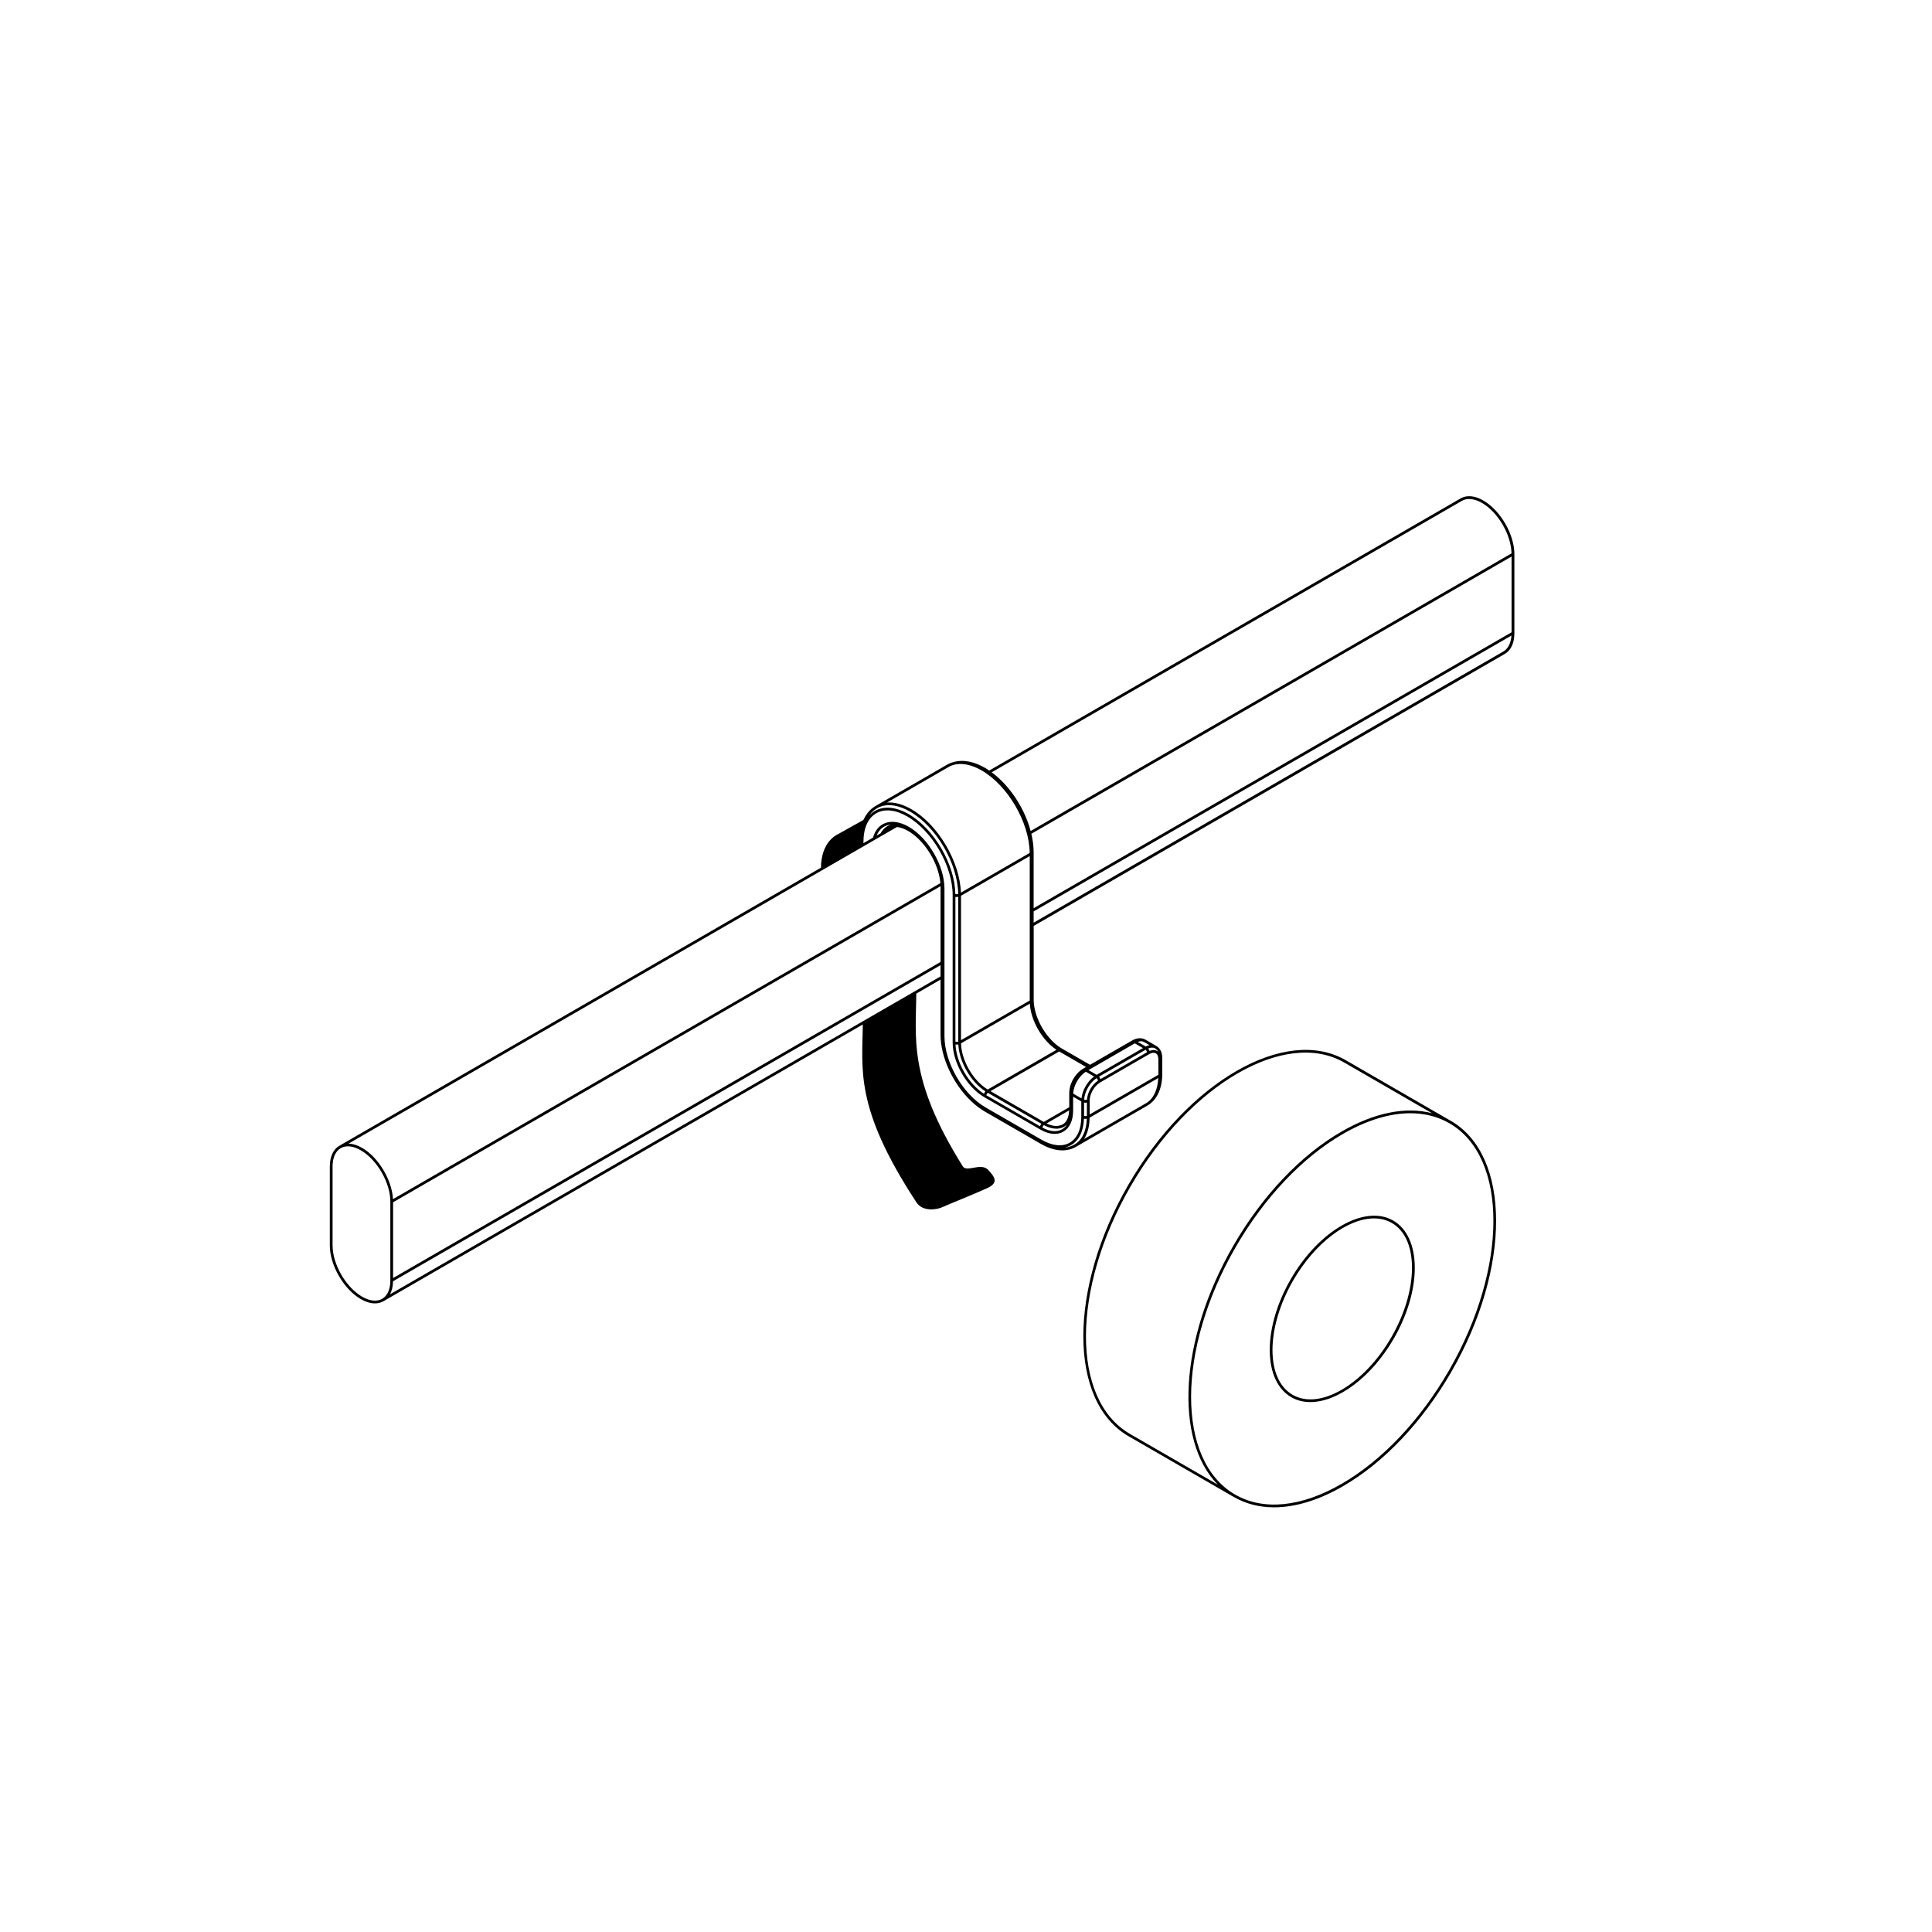
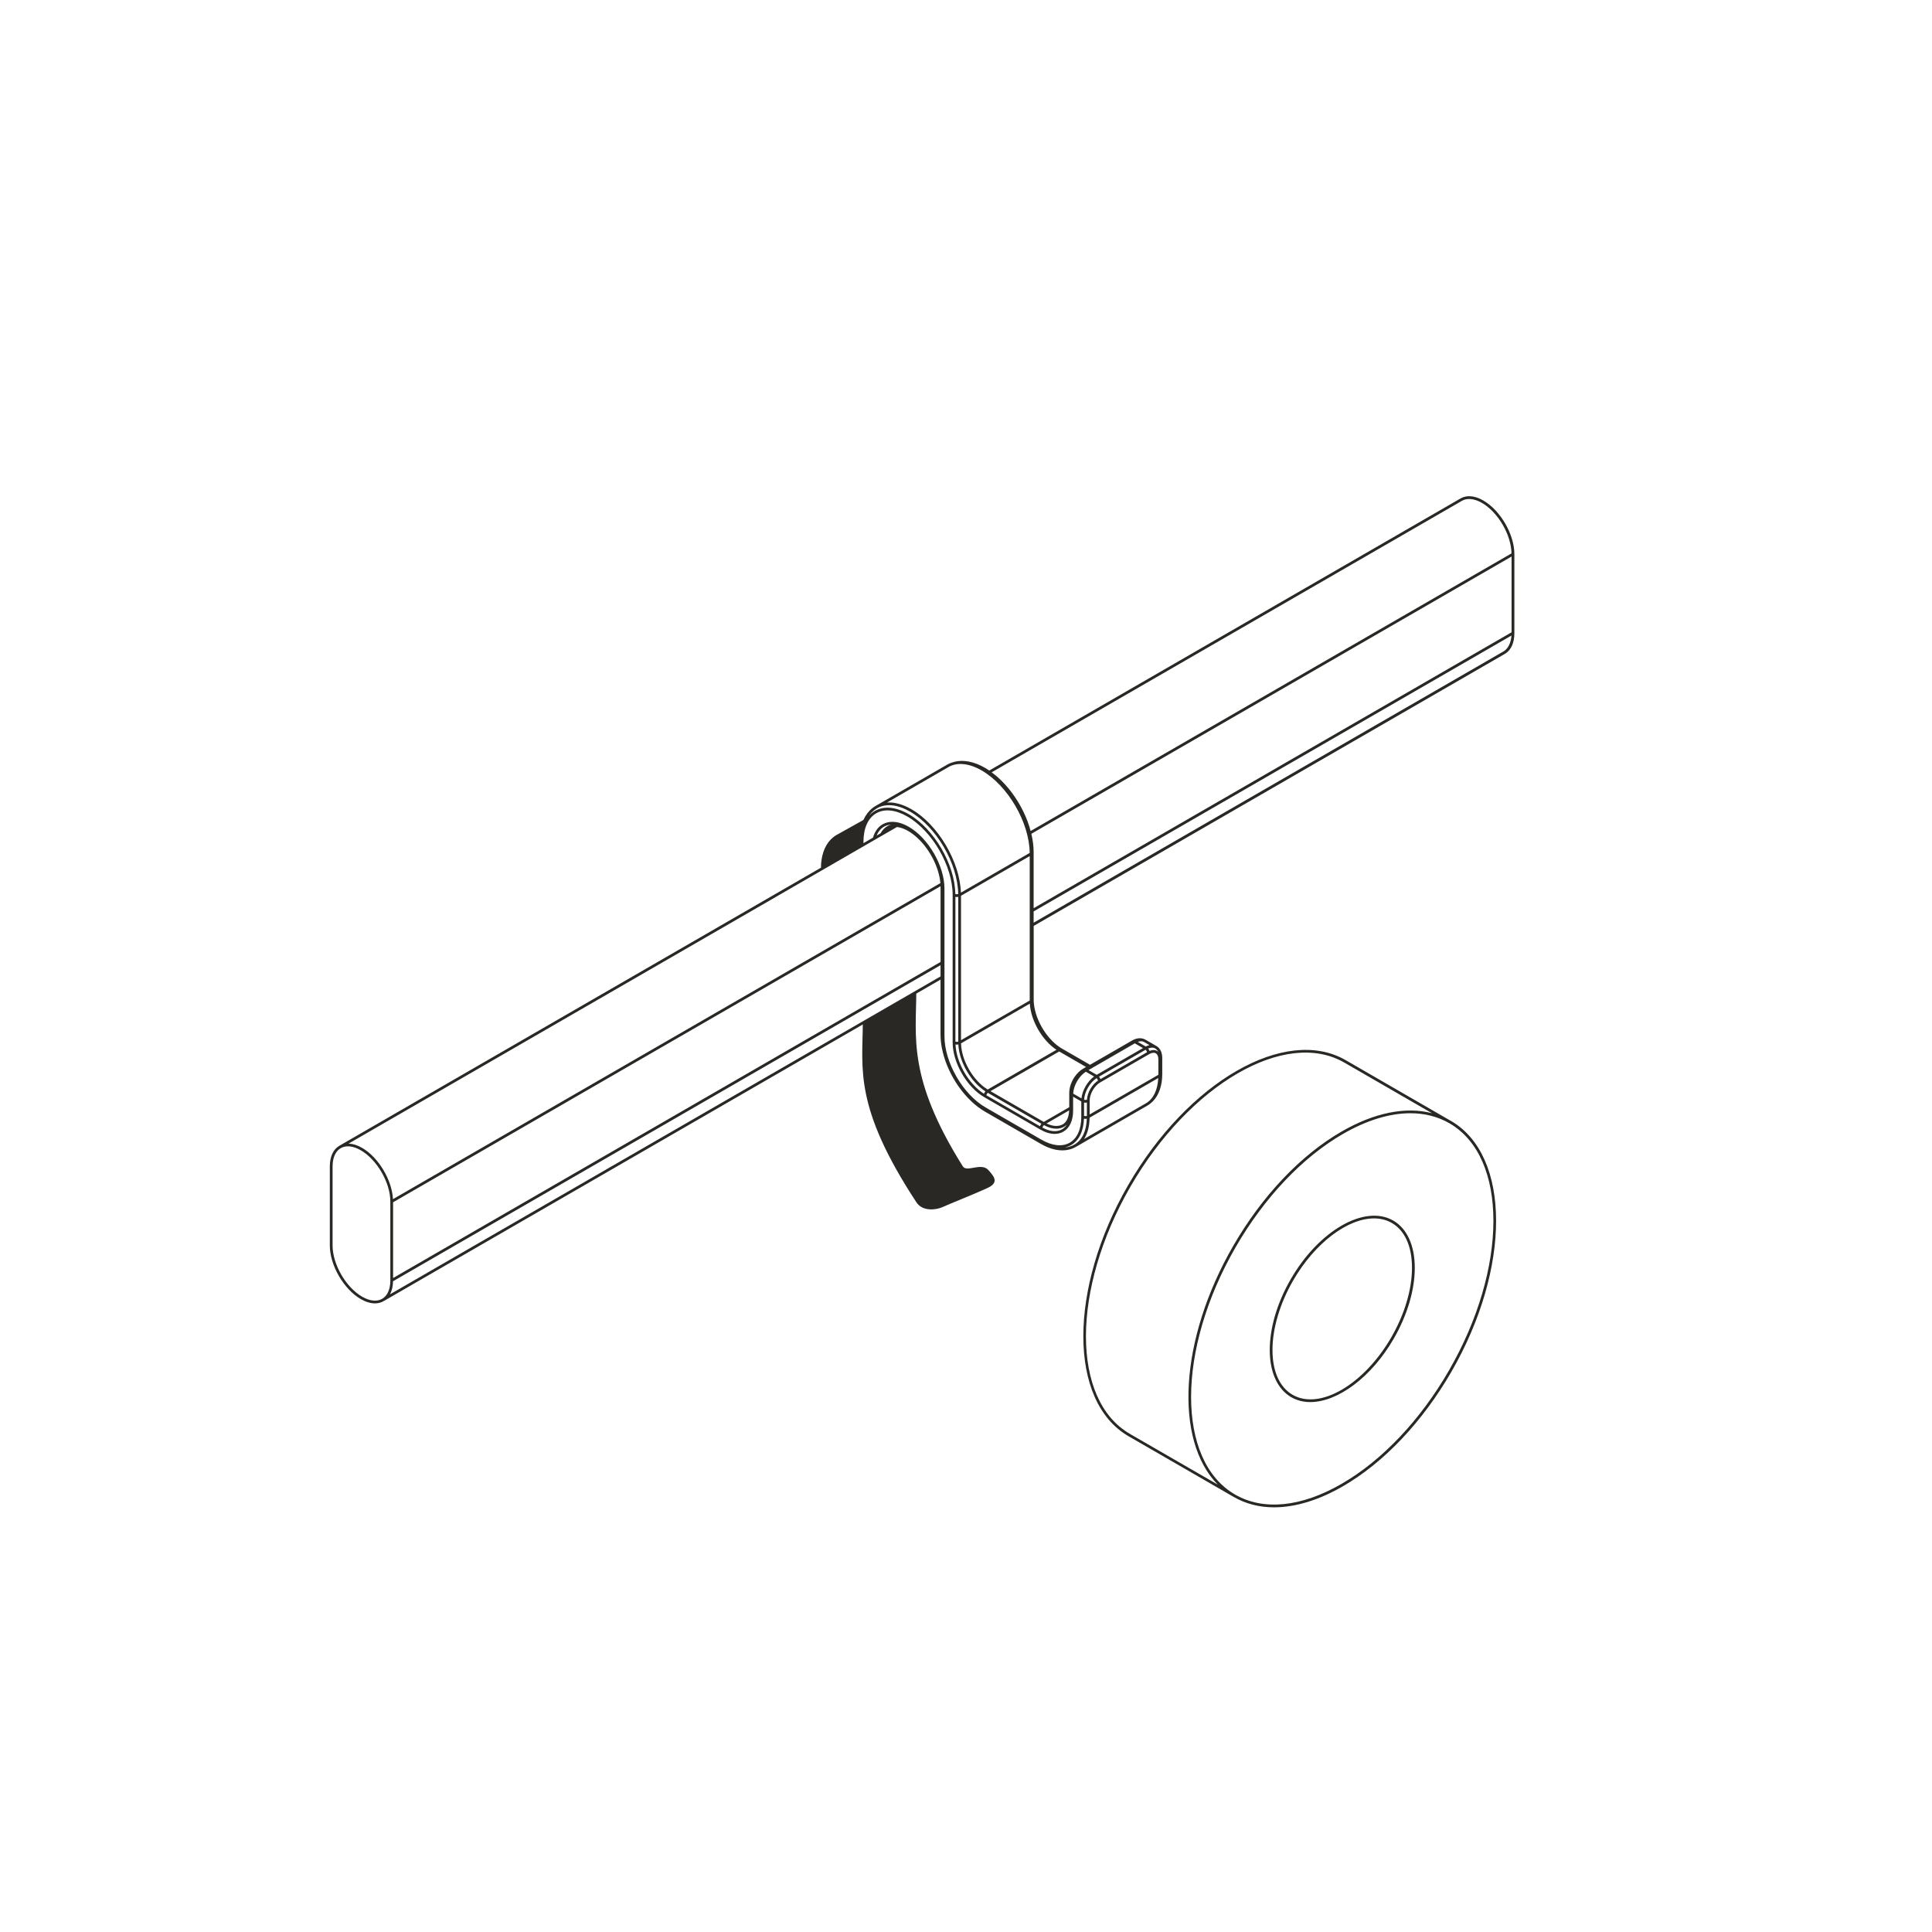
- <svg xmlns="http://www.w3.org/2000/svg" viewBox="0 0 1000 1000">
+ <svg xmlns="http://www.w3.org/2000/svg" viewBox="0 0 1000 1000" fill="#2A2824">
  <g id="Layer_2" data-name="Layer 2">
    <path d="M767.794,259.072c-4.417-2.551-8.592-2.935-11.784-1.097l-243.958,140.852c-1.354-.912-2.707-1.724-4.075-2.394-2.921-1.439-5.814-2.294-8.564-2.536-2.422-.214-4.674.086-6.754.812-.2.071-.413.142-.613.214-.1.043-.2.057-.285.1l-.257.128c-.427.185-.841.385-1.254.627l-37.005,21.359c-1.097.627-2.109,1.411-3.007,2.323-.883.898-1.681,1.938-2.365,3.078-.67,1.126-1.225,2.365-1.667,3.691-.442,1.297-.769,2.693-.983,4.161-.214,1.439-.328,2.964-.328,4.531v2.665l-269.236,155.457h0c-3.192,1.838-4.944,5.657-4.944,10.758h0v40.852h0c0,10.202,7.181,22.642,16.016,27.743,2.579,1.496,5.087,2.237,7.353,2.237,1.61,0,3.106-.385,4.431-1.14h0l288.301-166.457v28.484c0,2.836.385,5.856,1.14,8.977.741,3.078,1.838,6.184,3.249,9.248,1.411,3.049,3.092,5.985,5.03,8.72,1.938,2.75,4.09,5.244,6.384,7.438,2.308,2.209,4.731,4.047,7.196,5.472h0l29.011,16.743h0c1.24.713,2.508,1.325,3.748,1.824,1.268.499,2.536.883,3.762,1.126,1.197.242,2.394.37,3.534.37h.171c1.225-.014,2.437-.171,3.562-.47,1.154-.299,2.251-.755,3.263-1.339l36.99-21.359c1.012-.584,1.952-1.311,2.793-2.152.826-.841,1.553-1.795,2.18-2.85.613-1.026,1.126-2.18,1.539-3.391.399-1.183.713-2.479.912-3.819.2-1.311.299-2.722.299-4.161v-8.378c0-.484-.029-.969-.1-1.411-.071-.47-.185-.94-.328-1.368-.157-.456-.356-.898-.584-1.297-.257-.427-.556-.812-.883-1.154-.356-.356-.741-.655-1.168-.898h0l-5.643-3.263h0c-.014,0-.043-.014-.071-.029-.413-.228-.841-.413-1.311-.527-.47-.114-.955-.185-1.439-.185-.442,0-.94.043-1.425.142-.456.086-.912.228-1.354.399-.427.171-.855.37-1.254.613h0l-21.83,12.596-14.577-8.421h0c-.185-.1-.356-.214-.541-.328-1.453-.912-2.907-2.066-4.289-3.448-1.425-1.411-2.764-3.021-3.975-4.788-1.211-1.781-2.266-3.662-3.149-5.614-.855-1.924-1.525-3.861-1.966-5.785-.442-1.852-.655-3.634-.655-5.286v-38.216l243.858-140.795c3.192-1.838,4.944-5.657,4.944-10.758v-40.852c0-10.202-7.181-22.642-16.016-27.743l-.028-.029ZM756.709,259.215c2.693-1.553,6.469-1.154,10.359,1.097,8.321,4.802,15.104,16.443,15.289,26.119l-248.902,143.702c-.883-3.334-2.123-6.683-3.719-9.96-1.667-3.462-3.676-6.768-5.956-9.832-2.294-3.078-4.802-5.828-7.481-8.179-.997-.869-2.009-1.667-3.021-2.408l243.431-140.538ZM495.253,540.691c.271,0,.527-.043.784-.086.413,8.948,6.455,19.422,14.007,24.266-.328.37-.57.812-.741,1.268-7.937-5.073-14.32-16.116-14.733-25.52.228.043.456.086.698.086l-.014-.014ZM494.512,539.152v-74.936c.242.043.484.086.741.086s.499-.043.741-.086v74.936c-.456.142-1.012.142-1.482,0h0ZM490.95,397.003c4.474-2.579,10.715-1.938,17.142,1.767,13.608,7.851,24.694,26.931,24.879,42.704l-35.608,20.561c-.541-16.073-11.784-35.181-25.549-43.146-4.503-2.593-8.849-3.776-12.696-3.505l31.847-18.381h-.014ZM532.984,443.113v74.751l-35.566,20.533v-74.751l35.566-20.533h0ZM451.252,420.457c.812-.826,1.724-1.525,2.707-2.095,4.531-2.622,10.63-1.995,17.142,1.767,13.594,7.851,24.651,26.874,24.865,42.633-.47.142-1.026.128-1.482-.014-.228-15.289-10.957-33.727-24.124-41.337-6.583-3.804-12.81-4.389-17.541-1.667-1.126.641-2.109,1.468-2.992,2.437.442-.613.912-1.211,1.425-1.724h0ZM464.261,428.066c1.439.142,3.035.641,4.645,1.425,1.639.812,3.306,1.924,4.93,3.306,1.667,1.425,3.277,3.092,4.759,4.973,1.51,1.909,2.864,3.99,4.032,6.184s2.109,4.46,2.807,6.711c.684,2.223,1.126,4.389,1.311,6.441l-283.342,163.579c-.527-9.96-7.481-21.644-15.973-26.546-2.451-1.425-4.83-2.137-7.011-2.209l283.827-163.864h.014ZM459.303,427.61c-1.453.841-2.622,2.08-3.505,3.691l-2.052,1.183c.997-2.422,2.593-4.146,4.688-5.03.883-.37,1.867-.57,2.878-.627-.713.171-1.396.413-2.023.784h.014ZM460.229,428.75l-.427.257c.071-.043.142-.1.214-.157.071-.043.142-.057.214-.1h0ZM197.804,672.266c-2.736,1.567-6.412,1.183-10.359-1.097-8.435-4.873-15.303-16.771-15.303-26.517h0v-40.852h0c0-4.56,1.51-7.951,4.232-9.518,2.722-1.582,6.412-1.183,10.359,1.097,8.435,4.873,15.303,16.771,15.303,26.517h0v40.852h0c0,4.56-1.496,7.951-4.232,9.518h0ZM486.817,505.396l-284.952,164.534c.983-1.824,1.525-4.104,1.567-6.754l283.385-163.608v5.842-.014ZM486.817,497.915l-283.357,163.593v-39.213l283.357-163.593c0,.142.014.285.014.427v38.772l-.014.014ZM539.126,589.95l-29.011-16.757c-11.727-6.768-21.26-23.297-21.26-36.834v-76.389c0-11.77-8.293-26.147-18.495-32.032-4.545-2.622-8.963-3.263-12.468-1.795-2.921,1.225-5.001,3.79-6.027,7.424l-4.944,2.85v-.67c0-7.067,2.351-12.325,6.612-14.79,4.261-2.465,9.989-1.867,16.116,1.667,12.924,7.466,23.44,25.677,23.44,40.596v76.389c0,10.387,7.324,23.069,16.315,28.256l29.011,16.757c2.622,1.51,5.172,2.28,7.481,2.28,1.639,0,3.163-.385,4.517-1.168,3.249-1.867,5.03-5.757,5.03-10.943v-7.139l4.232,2.451v7.965c0,6.398-2.123,11.157-5.97,13.38-3.861,2.223-9.034,1.681-14.577-1.51v.014ZM510.528,566.909c.114-.47.385-.955.741-1.282l27.757,16.03c-.314.37-.57.812-.741,1.282l-27.757-16.03h0ZM546.706,584.222c1.496,0,2.893-.356,4.132-1.069h0c.484-.285.94-.627,1.339-1.04.029-.029.057-.071.1-.114-.67,1.083-1.539,1.938-2.579,2.536-2.693,1.553-6.284,1.211-10.145-.898.114-.47.399-.955.755-1.282,2.237,1.225,4.417,1.852,6.398,1.852v.014ZM541.705,581.486l11.684-6.754c-.029.556-.057,1.097-.142,1.61-.114.727-.271,1.396-.47,2.009-.2.584-.442,1.126-.713,1.596-.257.442-.57.841-.898,1.183-.314.328-.655.584-1.04.812h0c-2.223,1.282-5.229,1.097-8.421-.427v-.029ZM561.141,569.246c.2-4.146,2.978-8.963,6.469-11.214.356.342.613.826.713,1.297-3.106,2.023-5.514,6.184-5.714,9.889-.456.142-1.012.157-1.482.029h.014ZM562.58,570.685v6.925c-.456.142-1.012.142-1.482,0v-6.925c.242.043.484.086.741.086s.499-.043.741-.086h0ZM559.758,568.519l-4.275-2.465c.171-4.189,3.006-9.091,6.54-11.328l4.275,2.465c-3.405,2.479-6.099,7.153-6.54,11.328ZM556.182,592.4c-.898.527-1.881.926-2.907,1.183-.684.185-1.411.285-2.152.342,1.168-.257,2.266-.655,3.292-1.24,4.104-2.365,6.426-7.21,6.64-13.651.257.043.513.086.784.086.242,0,.47-.043.698-.086-.214,6.341-2.437,11.072-6.355,13.337v.029ZM593.172,571.041l-32.06,18.509c1.824-2.821,2.807-6.597,2.864-11.043l35.537-20.519c-.285,6.127-2.536,10.858-6.341,13.052h0ZM599.585,556.308l-35.58,20.533v-7.139c0-3.462,2.437-7.694,5.443-9.433l25.392-14.662c1.325-.755,2.522-.898,3.391-.413.869.499,1.339,1.61,1.339,3.135v7.965l.014.014ZM568.849,557.277l24.124-13.936c.356.328.627.812.741,1.282l-24.124,13.936c-.171-.47-.413-.898-.741-1.282ZM597.818,542.6h0c.314.185.613.413.869.67.257.257.484.556.67.883.043.071.071.171.114.257-.171-.142-.328-.314-.527-.427-1.111-.641-2.479-.641-3.947-.014-.157-.456-.399-.898-.713-1.268,1.354-.556,2.593-.627,3.519-.086l.014-.014ZM592.146,539.323h0l2.807,1.624c-.627.142-1.268.385-1.909.727l-4.146-2.394c1.24-.456,2.38-.456,3.235.043h.014ZM587.373,540.035l4.232,2.451-23.967,13.836-4.232-2.451,23.967-13.836ZM562.138,552.275l-1.525.883h0c-.798.456-1.582,1.054-2.308,1.753-.713.67-1.368,1.453-1.966,2.294-.584.826-1.111,1.724-1.539,2.665s-.769,1.895-.998,2.85c-.242.997-.356,1.966-.356,2.878v7.481l-13.195,7.623-27.586-15.931,35.58-20.533,13.936,8.051-.043-.014ZM546.835,543.37l-35.608,20.561c-7.538-4.56-13.622-15.09-13.793-23.896l35.608-20.561c.499,8.82,6.412,19.051,13.793,23.896h0ZM778.154,337.2l-243.146,140.382v-5.842l247.321-142.79c-.271,3.876-1.753,6.854-4.175,8.264v-.014ZM782.386,327.268l-247.378,142.818v-29.04h0c0-3.007-.413-6.198-1.183-9.476l248.56-143.516v39.213ZM750.938,580.161l-54.403-31.419c-31.134-17.968-81.661,11.072-112.639,64.733-30.992,53.662-30.863,111.955.257,129.923l54.403,31.405c6.227,3.591,13.28,5.386,20.932,5.386,10.943,0,23.069-3.662,35.623-10.915,21.203-12.24,41.123-33.272,56.099-59.205,30.992-53.662,30.863-111.955-.257-129.923l-.014.014ZM584.851,742.172c-30.45-17.583-30.336-74.993.257-127.971,30.593-52.992,80.251-81.79,110.701-64.221l45.426,26.233c-13.565-3.562-29.809-.356-46.851,9.49-21.203,12.24-41.123,33.272-56.099,59.205-27.957,48.418-30.578,100.584-7.965,123.525l-45.469-26.247v-.014ZM749.969,709.371c-14.848,25.72-34.597,46.566-55.571,58.678-20.861,12.04-40.439,14.007-55.13,5.529-30.45-17.583-30.336-74.993.257-127.971,14.848-25.72,34.597-46.566,55.571-58.678,12.34-7.125,24.223-10.715,34.91-10.715,7.395,0,14.221,1.724,20.219,5.187,30.45,17.583,30.336,74.993-.257,127.971ZM721.129,631.771c-14.691-8.492-38.487,5.115-53.035,30.322-7.011,12.154-10.872,25.164-10.872,36.649s3.961,20.305,11.143,24.451c2.964,1.71,6.298,2.522,9.86,2.522,14.064,0,31.576-12.724,43.189-32.844,7.011-12.154,10.872-25.164,10.872-36.649s-3.961-20.305-11.143-24.451h-.014ZM720.16,692.158c-14.164,24.523-37.076,37.888-51.097,29.795-6.726-3.876-10.43-12.126-10.43-23.212s3.79-23.995,10.687-35.936c11.357-19.664,28.341-32.16,41.864-32.16,3.334,0,6.455.755,9.233,2.365,6.726,3.876,10.43,12.126,10.43,23.212s-3.79,23.995-10.687,35.936h0Z" />
  </g>
  <g id="Layer_3" data-name="Layer 3">
    <path d="M511.53,605.57c3.67,4,5.31,6.72-.68,9.47s-20.55,8.59-23.13,9.8-10.08,2.62-13.42-2.57c-32.48-49.53-27.82-69-27.71-93l-.1-.17,27.78-16v.06c0,23.52-4.78,44.62,24.18,90.7,2.19,2.93,9.4-2.25,13.08,1.71Z" />
    <path d="M432.91,432.22l15.72-8.77c-.416.823-.77,1.675-1.06,2.55-.453,1.301-.787,2.639-1,4-.211,1.464-.315,2.941-.31,4.42v3.07l-20.89,12.11-.43-.74c-.006-1.316.098-2.631.31-3.93.203-1.358.52-2.696.95-4,.41-1.234.95-2.42,1.61-3.54.627-1.068,1.383-2.055,2.25-2.94.846-.868,1.804-1.618,2.85-2.23Z" />
  </g>
</svg>
